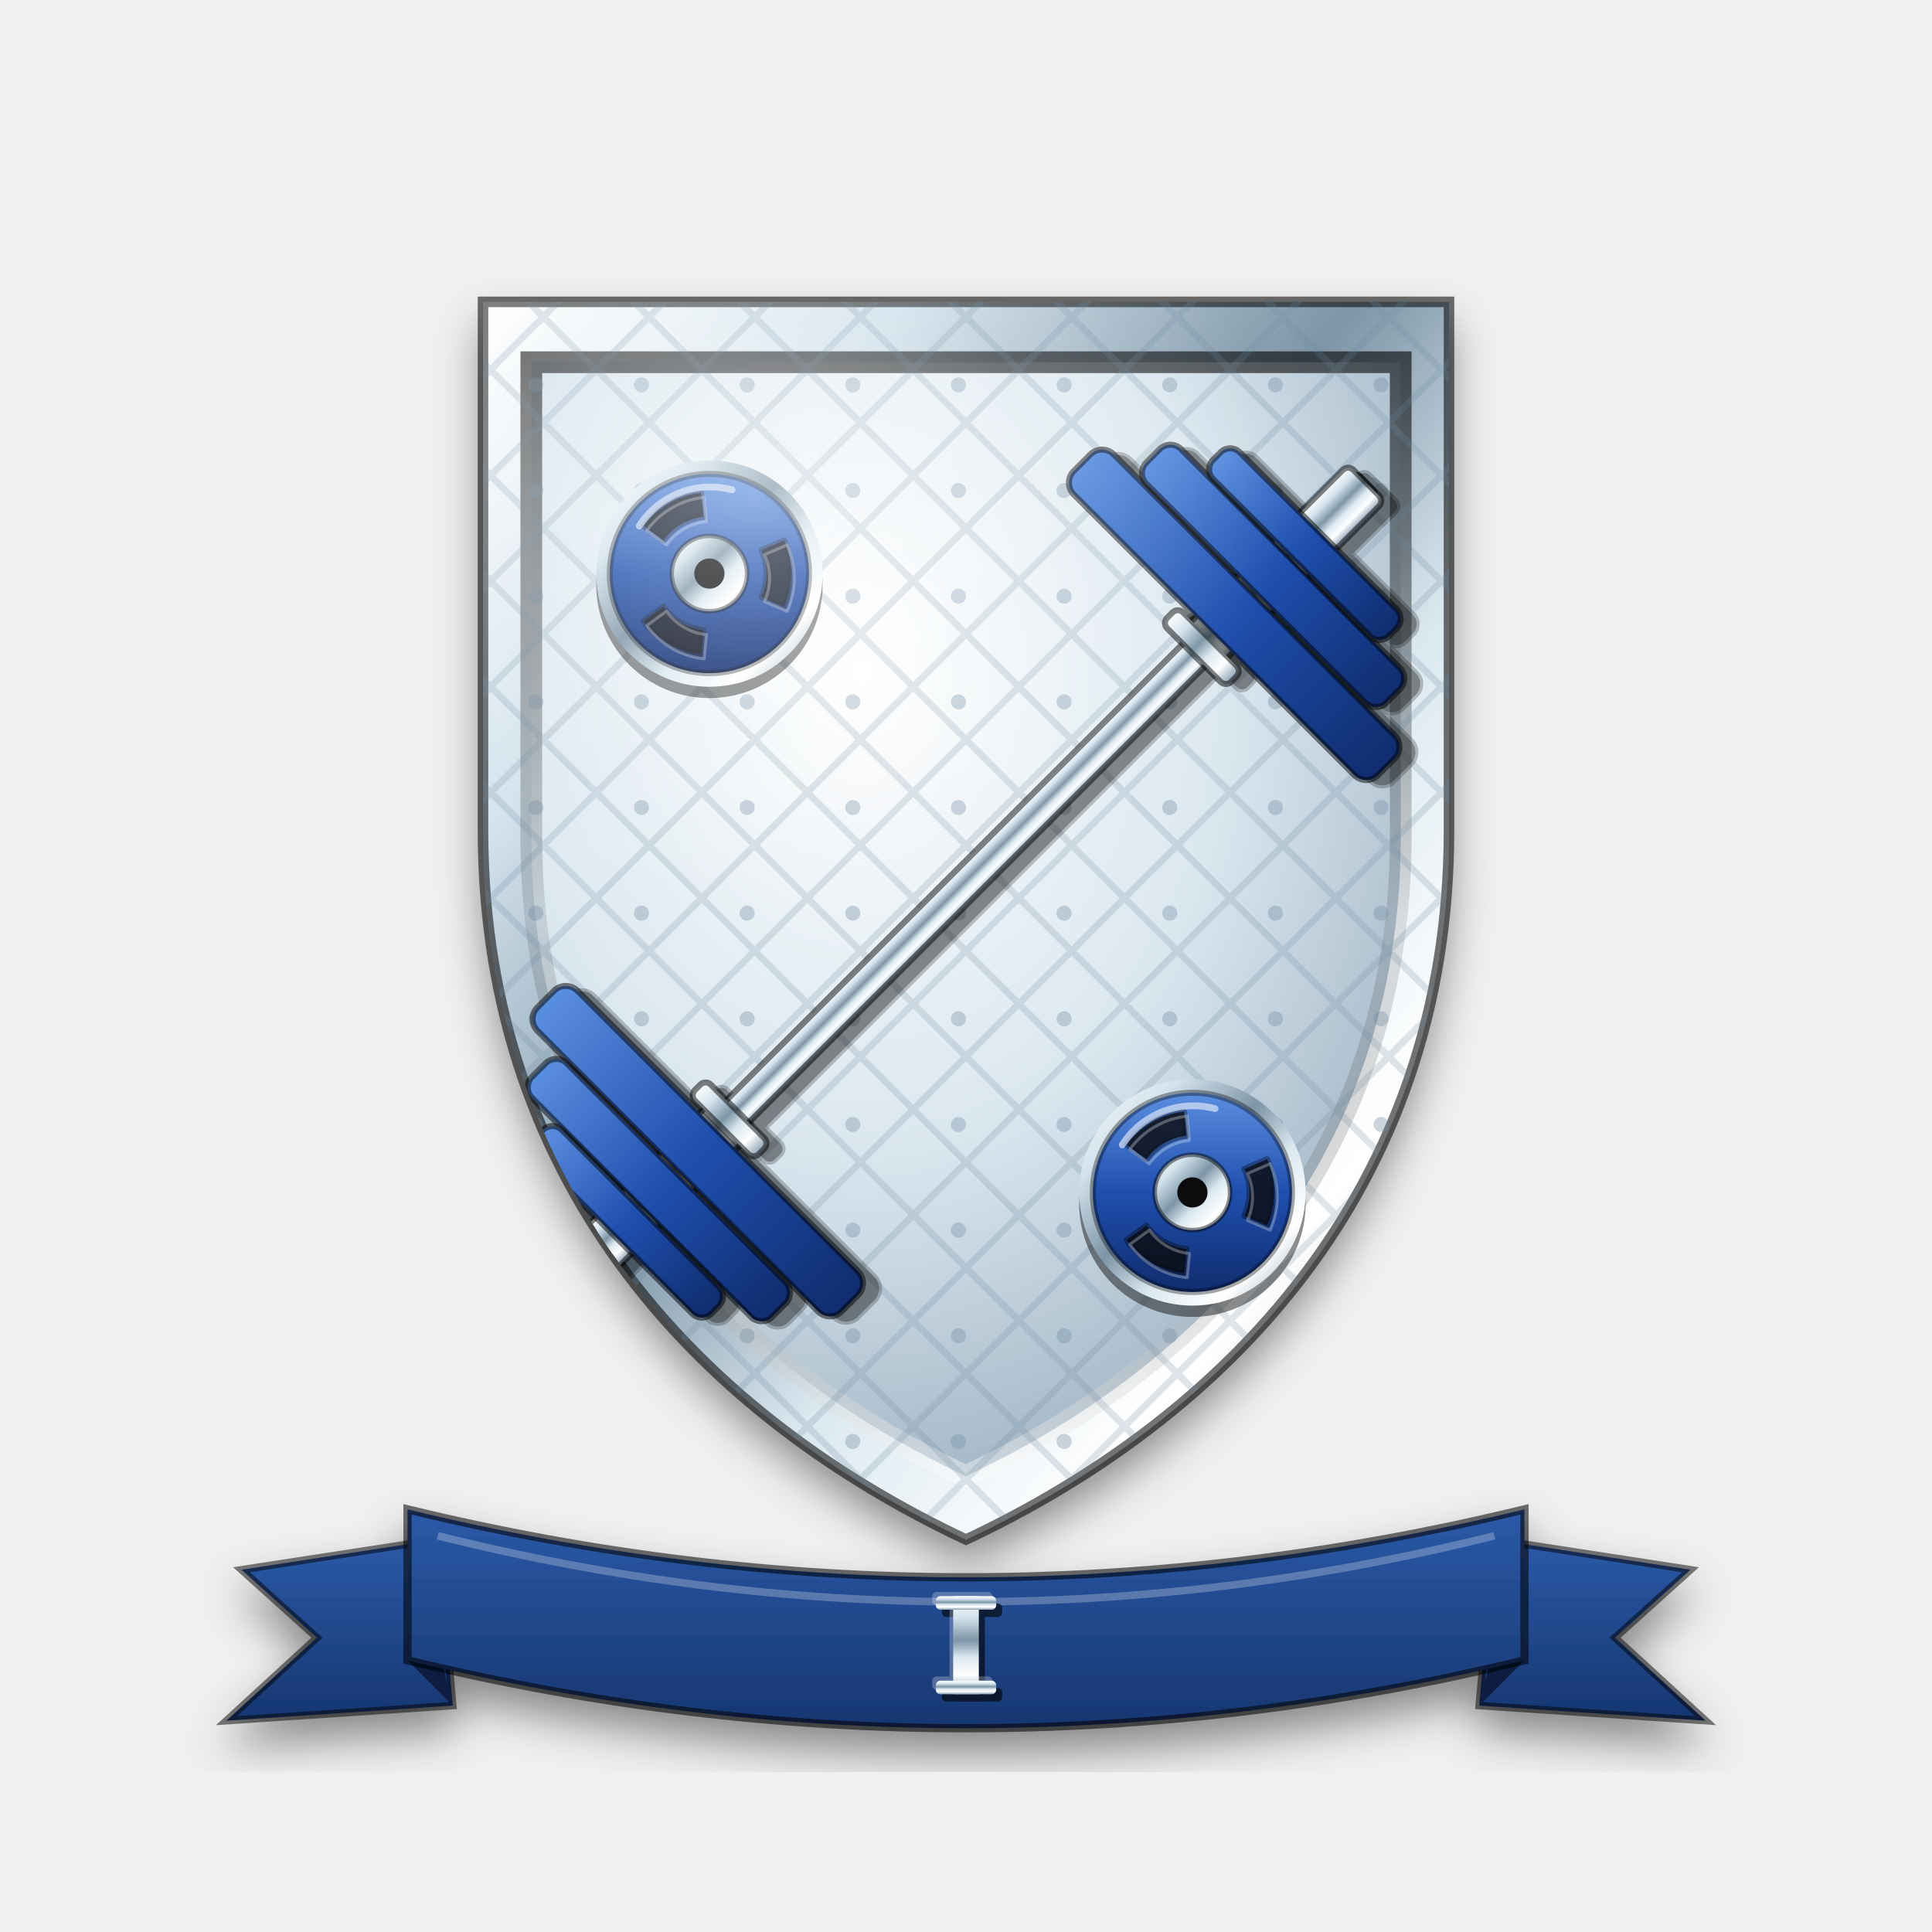
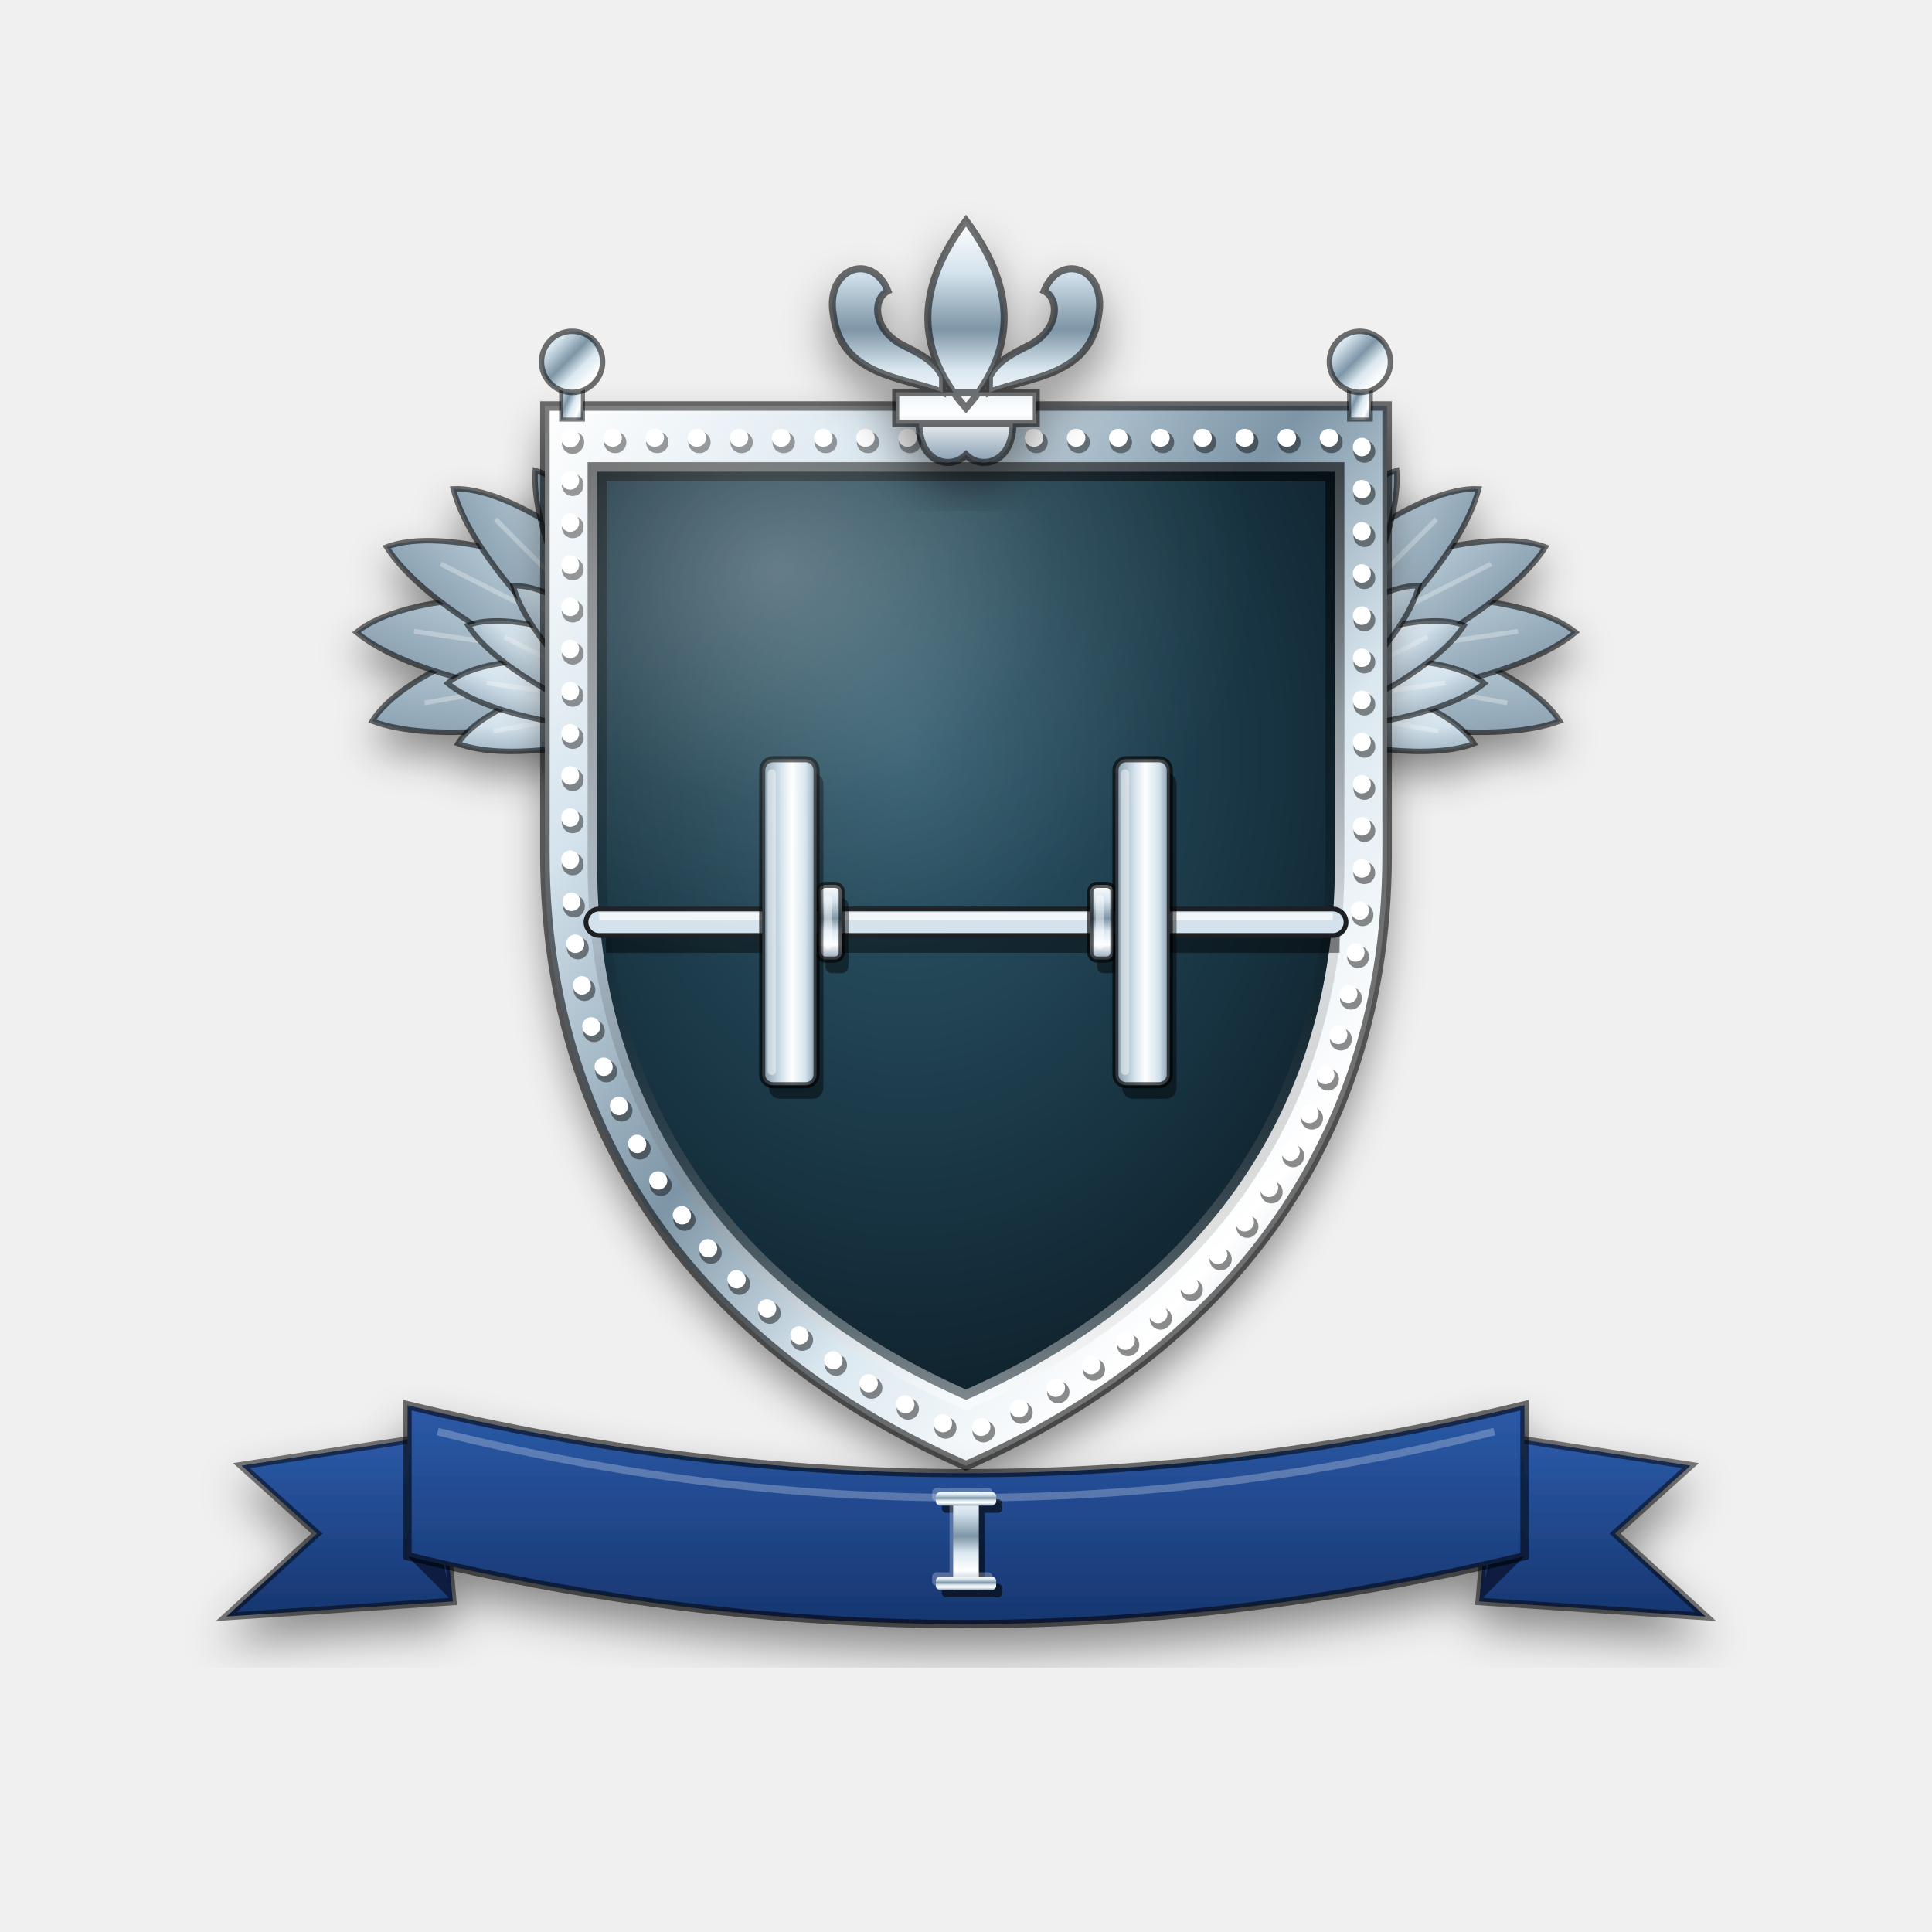
<svg xmlns="http://www.w3.org/2000/svg" viewBox="0 0 256 256">
  <defs>
    <filter id="ds" x="-20%" y="-20%" width="140%" height="140%">
      <feDropShadow dx="0" dy="3" stdDeviation="3" flood-color="#000" flood-opacity=".45" />
    </filter>
-     <radialGradient id="r1" cx="0.38" cy="0.28" r="0.85">
-       <stop offset="0" stop-color="#ffffff" />
-       <stop offset="0.5" stop-color="#dbe7ef" />
-       <stop offset="1" stop-color="#8fa6b8" />
+     <linearGradient id="l1" x1="0" y1="0" x2="1" y2="1">
+       <stop offset="0" stop-color="#d3e2ec" />
+       <stop offset="1" stop-color="#7d95a6" />
+     </linearGradient>
+     <linearGradient id="l2" x1="0" y1="0" x2="1" y2="1">
+       <stop offset="0" stop-color="#ffffff" />
+       <stop offset="0.6" stop-color="#d3e2ec" />
+       <stop offset="1" stop-color="#7d95a6" />
+     </linearGradient>
+     <radialGradient id="r3" cx="0.42" cy="0.3" r="0.85">
+       <stop offset="0" stop-color="#2f5a6c" />
+       <stop offset="0.6" stop-color="#173240" />
+       <stop offset="1" stop-color="#0a1820" />
    </radialGradient>
-     <linearGradient id="l2" x1="0" y1="0" x2="1" y2="1">
-       <stop offset="0" stop-color="#ffffff" />
-       <stop offset="0.22" stop-color="#d3e2ec" />
-       <stop offset="0.45" stop-color="#7d95a6" />
-       <stop offset="0.62" stop-color="#dbe8f0" />
-       <stop offset="0.8" stop-color="#ffffff" />
-       <stop offset="1" stop-color="#869db0" />
-     </linearGradient>
-     <linearGradient id="l3" x1="0" y1="0" x2="0" y2="1">
+     <linearGradient id="l4" x1="0" y1="0" x2="1" y2="1">
+       <stop offset="0" stop-color="#ffffff" />
+       <stop offset="0.22" stop-color="#d3e2ec" />
+       <stop offset="0.45" stop-color="#7d95a6" />
+       <stop offset="0.62" stop-color="#dbe8f0" />
+       <stop offset="0.8" stop-color="#ffffff" />
+       <stop offset="1" stop-color="#869db0" />
+     </linearGradient>
+     <linearGradient id="l5" x1="0" y1="0" x2="0" y2="1">
      <stop offset="0" stop-color="#000" stop-opacity="0.6" />
      <stop offset="0.5" stop-color="#000" stop-opacity="0.1" />
      <stop offset="1" stop-color="#fff" stop-opacity="0.45" />
    </linearGradient>
-     <clipPath id="c4">
-       <path d="M64 40H192V110C192 158 162 188 128 204C94 188 64 158 64 110Z" />
-     </clipPath>
-     <linearGradient id="l5" x1="0" y1="0" x2="0" y2="1">
-       <stop offset="0" stop-color="#5b8fe0" />
-       <stop offset="0.5" stop-color="#1f4fae" />
-       <stop offset="1" stop-color="#0f2c6e" />
-     </linearGradient>
-     <linearGradient id="l6" x1="0" y1="0" x2="1" y2="1">
-       <stop offset="0" stop-color="#ffffff" />
-       <stop offset="0.22" stop-color="#d3e2ec" />
-       <stop offset="0.45" stop-color="#7d95a6" />
-       <stop offset="0.62" stop-color="#dbe8f0" />
-       <stop offset="0.8" stop-color="#ffffff" />
-       <stop offset="1" stop-color="#869db0" />
-     </linearGradient>
-     <linearGradient id="l7" x1="0" y1="0" x2="1" y2="1">
-       <stop offset="0" stop-color="#ffffff" />
-       <stop offset="0.22" stop-color="#d3e2ec" />
-       <stop offset="0.45" stop-color="#7d95a6" />
-       <stop offset="0.62" stop-color="#dbe8f0" />
-       <stop offset="0.8" stop-color="#ffffff" />
-       <stop offset="1" stop-color="#869db0" />
-     </linearGradient>
-     <linearGradient id="l8" x1="0" y1="0" x2="0" y2="1">
-       <stop offset="0" stop-color="#ffffff" />
-       <stop offset="0.22" stop-color="#d3e2ec" />
-       <stop offset="0.45" stop-color="#7d95a6" />
-       <stop offset="0.62" stop-color="#dbe8f0" />
-       <stop offset="0.8" stop-color="#ffffff" />
-       <stop offset="1" stop-color="#869db0" />
-     </linearGradient>
-     <radialGradient id="r9" cx="0.5" cy="0.5" r="0.5">
-       <stop offset="0" stop-color="#fff" stop-opacity="0.4" />
-       <stop offset="0.6" stop-color="#fff" stop-opacity="0.1" />
+     <linearGradient id="l6" x1="0" y1="0" x2="1" y2="0">
+       <stop offset="0" stop-color="#7d95a6" />
+       <stop offset="0.35" stop-color="#d3e2ec" />
+       <stop offset="0.55" stop-color="#ffffff" />
+       <stop offset="0.8" stop-color="#d3e2ec" />
+       <stop offset="1" stop-color="#7d95a6" />
+     </linearGradient>
+     <linearGradient id="l7" x1="0" y1="0" x2="0" y2="1">
+       <stop offset="0" stop-color="#ffffff" />
+       <stop offset="0.22" stop-color="#d3e2ec" />
+       <stop offset="0.45" stop-color="#7d95a6" />
+       <stop offset="0.62" stop-color="#dbe8f0" />
+       <stop offset="0.8" stop-color="#ffffff" />
+       <stop offset="1" stop-color="#869db0" />
+     </linearGradient>
+     <radialGradient id="r8" cx="0.5" cy="0.5" r="0.5">
+       <stop offset="0" stop-color="#fff" stop-opacity="0.3" />
+       <stop offset="0.6" stop-color="#fff" stop-opacity="0.075" />
      <stop offset="1" stop-color="#fff" stop-opacity="0" />
    </radialGradient>
-     <clipPath id="c10">
-       <path d="M64 40H192V110C192 158 162 188 128 204C94 188 64 158 64 110Z" />
+     <clipPath id="c9">
+       <path d="M66 46H190V112C190 160 160 188 128 202C96 188 66 160 66 112Z" />
    </clipPath>
-     <linearGradient id="l11" x1="0" y1="0" x2="0" y2="1">
+     <linearGradient id="l10" x1="0" y1="0" x2="0" y2="1">
+       <stop offset="0" stop-color="#ffffff" />
+       <stop offset="0.22" stop-color="#d3e2ec" />
+       <stop offset="0.45" stop-color="#7d95a6" />
+       <stop offset="0.62" stop-color="#dbe8f0" />
+       <stop offset="0.8" stop-color="#ffffff" />
+       <stop offset="1" stop-color="#869db0" />
+     </linearGradient>
+     <linearGradient id="l11" x1="0" y1="0" x2="1" y2="1">
+       <stop offset="0" stop-color="#ffffff" />
+       <stop offset="0.22" stop-color="#d3e2ec" />
+       <stop offset="0.45" stop-color="#7d95a6" />
+       <stop offset="0.62" stop-color="#dbe8f0" />
+       <stop offset="0.8" stop-color="#ffffff" />
+       <stop offset="1" stop-color="#869db0" />
+     </linearGradient>
+     <linearGradient id="l12" x1="0" y1="0" x2="1" y2="1">
+       <stop offset="0" stop-color="#ffffff" />
+       <stop offset="0.22" stop-color="#d3e2ec" />
+       <stop offset="0.45" stop-color="#7d95a6" />
+       <stop offset="0.62" stop-color="#dbe8f0" />
+       <stop offset="0.8" stop-color="#ffffff" />
+       <stop offset="1" stop-color="#869db0" />
+     </linearGradient>
+     <linearGradient id="l13" x1="0" y1="0" x2="0" y2="1">
      <stop offset="0" stop-color="#2b5aa8" />
      <stop offset="1" stop-color="#173670" />
    </linearGradient>
-     <linearGradient id="l12" x1="0" y1="0" x2="0" y2="1">
+     <linearGradient id="l14" x1="0" y1="0" x2="0" y2="1">
      <stop offset="0" stop-color="#ffffff" />
      <stop offset="0.22" stop-color="#d3e2ec" />
      <stop offset="0.45" stop-color="#7d95a6" />
      <stop offset="0.62" stop-color="#dbe8f0" />
      <stop offset="0.8" stop-color="#ffffff" />
      <stop offset="1" stop-color="#869db0" />
    </linearGradient>
  </defs>
-   <path d="M64 40H192V110C192 158 162 188 128 204C94 188 64 158 64 110Z" fill="url(#l2)" filter="url(#ds)" />
-   <path d="M64 40H192V110C192 158 162 188 128 204C94 188 64 158 64 110Z" fill="none" stroke="#000" stroke-opacity=".55" stroke-width="1.4" />
-   <g transform="translate(128 120) scale(0.9) translate(-128 -120)">
-     <path d="M64 40H192V110C192 158 162 188 128 204C94 188 64 158 64 110Z" fill="url(#r1)" />
-     <path d="M64 40H192V110C192 158 162 188 128 204C94 188 64 158 64 110Z" fill="none" stroke="url(#l3)" stroke-width="3.2" />
-   </g>
-   <g clip-path="url(#c4)">
-     <path d="M-108 30L82 220M28 30L-162 220 M-94 30L96 220M42 30L-148 220 M-80 30L110 220M56 30L-134 220 M-66 30L124 220M70 30L-120 220 M-52 30L138 220M84 30L-106 220 M-38 30L152 220M98 30L-92 220 M-24 30L166 220M112 30L-78 220 M-10 30L180 220M126 30L-64 220 M4 30L194 220M140 30L-50 220 M18 30L208 220M154 30L-36 220 M32 30L222 220M168 30L-22 220 M46 30L236 220M182 30L-8 220 M60 30L250 220M196 30L6 220 M74 30L264 220M210 30L20 220 M88 30L278 220M224 30L34 220 M102 30L292 220M238 30L48 220 M116 30L306 220M252 30L62 220 M130 30L320 220M266 30L76 220 M144 30L334 220M280 30L90 220 M158 30L348 220M294 30L104 220 M172 30L362 220M308 30L118 220 M186 30L376 220M322 30L132 220 M200 30L390 220M336 30L146 220 M214 30L404 220M350 30L160 220 M228 30L418 220M364 30L174 220" stroke="#6f8aa0" stroke-opacity=".22" stroke-width=".9" fill="none" />
-     <g fill="#6f8aa0" opacity=".35">
-       <circle cx="57" cy="37" r="1" />
-       <circle cx="57" cy="51" r="1" />
-       <circle cx="57" cy="65" r="1" />
-       <circle cx="57" cy="79" r="1" />
-       <circle cx="57" cy="93" r="1" />
-       <circle cx="57" cy="107" r="1" />
-       <circle cx="57" cy="121" r="1" />
-       <circle cx="57" cy="135" r="1" />
-       <circle cx="57" cy="149" r="1" />
-       <circle cx="57" cy="163" r="1" />
-       <circle cx="57" cy="177" r="1" />
-       <circle cx="57" cy="191" r="1" />
-       <circle cx="57" cy="205" r="1" />
-       <circle cx="71" cy="37" r="1" />
-       <circle cx="71" cy="51" r="1" />
-       <circle cx="71" cy="65" r="1" />
-       <circle cx="71" cy="79" r="1" />
-       <circle cx="71" cy="93" r="1" />
-       <circle cx="71" cy="107" r="1" />
-       <circle cx="71" cy="121" r="1" />
-       <circle cx="71" cy="135" r="1" />
-       <circle cx="71" cy="149" r="1" />
-       <circle cx="71" cy="163" r="1" />
-       <circle cx="71" cy="177" r="1" />
-       <circle cx="71" cy="191" r="1" />
-       <circle cx="71" cy="205" r="1" />
-       <circle cx="85" cy="37" r="1" />
-       <circle cx="85" cy="51" r="1" />
-       <circle cx="85" cy="65" r="1" />
-       <circle cx="85" cy="79" r="1" />
-       <circle cx="85" cy="93" r="1" />
-       <circle cx="85" cy="107" r="1" />
-       <circle cx="85" cy="121" r="1" />
-       <circle cx="85" cy="135" r="1" />
-       <circle cx="85" cy="149" r="1" />
-       <circle cx="85" cy="163" r="1" />
-       <circle cx="85" cy="177" r="1" />
-       <circle cx="85" cy="191" r="1" />
-       <circle cx="85" cy="205" r="1" />
-       <circle cx="99" cy="37" r="1" />
-       <circle cx="99" cy="51" r="1" />
-       <circle cx="99" cy="65" r="1" />
-       <circle cx="99" cy="79" r="1" />
-       <circle cx="99" cy="93" r="1" />
-       <circle cx="99" cy="107" r="1" />
-       <circle cx="99" cy="121" r="1" />
-       <circle cx="99" cy="135" r="1" />
-       <circle cx="99" cy="149" r="1" />
-       <circle cx="99" cy="163" r="1" />
-       <circle cx="99" cy="177" r="1" />
-       <circle cx="99" cy="191" r="1" />
-       <circle cx="99" cy="205" r="1" />
-       <circle cx="113" cy="37" r="1" />
-       <circle cx="113" cy="51" r="1" />
-       <circle cx="113" cy="65" r="1" />
-       <circle cx="113" cy="79" r="1" />
-       <circle cx="113" cy="93" r="1" />
-       <circle cx="113" cy="107" r="1" />
-       <circle cx="113" cy="121" r="1" />
-       <circle cx="113" cy="135" r="1" />
-       <circle cx="113" cy="149" r="1" />
-       <circle cx="113" cy="163" r="1" />
-       <circle cx="113" cy="177" r="1" />
-       <circle cx="113" cy="191" r="1" />
-       <circle cx="113" cy="205" r="1" />
-       <circle cx="127" cy="37" r="1" />
-       <circle cx="127" cy="51" r="1" />
-       <circle cx="127" cy="65" r="1" />
-       <circle cx="127" cy="79" r="1" />
-       <circle cx="127" cy="93" r="1" />
-       <circle cx="127" cy="107" r="1" />
-       <circle cx="127" cy="121" r="1" />
-       <circle cx="127" cy="135" r="1" />
-       <circle cx="127" cy="149" r="1" />
-       <circle cx="127" cy="163" r="1" />
-       <circle cx="127" cy="177" r="1" />
-       <circle cx="127" cy="191" r="1" />
-       <circle cx="127" cy="205" r="1" />
-       <circle cx="141" cy="37" r="1" />
-       <circle cx="141" cy="51" r="1" />
-       <circle cx="141" cy="65" r="1" />
-       <circle cx="141" cy="79" r="1" />
-       <circle cx="141" cy="93" r="1" />
-       <circle cx="141" cy="107" r="1" />
-       <circle cx="141" cy="121" r="1" />
-       <circle cx="141" cy="135" r="1" />
-       <circle cx="141" cy="149" r="1" />
-       <circle cx="141" cy="163" r="1" />
-       <circle cx="141" cy="177" r="1" />
-       <circle cx="141" cy="191" r="1" />
-       <circle cx="141" cy="205" r="1" />
-       <circle cx="155" cy="37" r="1" />
-       <circle cx="155" cy="51" r="1" />
-       <circle cx="155" cy="65" r="1" />
-       <circle cx="155" cy="79" r="1" />
-       <circle cx="155" cy="93" r="1" />
-       <circle cx="155" cy="107" r="1" />
-       <circle cx="155" cy="121" r="1" />
-       <circle cx="155" cy="135" r="1" />
-       <circle cx="155" cy="149" r="1" />
-       <circle cx="155" cy="163" r="1" />
-       <circle cx="155" cy="177" r="1" />
-       <circle cx="155" cy="191" r="1" />
-       <circle cx="155" cy="205" r="1" />
-       <circle cx="169" cy="37" r="1" />
-       <circle cx="169" cy="51" r="1" />
-       <circle cx="169" cy="65" r="1" />
-       <circle cx="169" cy="79" r="1" />
-       <circle cx="169" cy="93" r="1" />
-       <circle cx="169" cy="107" r="1" />
-       <circle cx="169" cy="121" r="1" />
-       <circle cx="169" cy="135" r="1" />
-       <circle cx="169" cy="149" r="1" />
-       <circle cx="169" cy="163" r="1" />
-       <circle cx="169" cy="177" r="1" />
-       <circle cx="169" cy="191" r="1" />
-       <circle cx="169" cy="205" r="1" />
-       <circle cx="183" cy="37" r="1" />
-       <circle cx="183" cy="51" r="1" />
-       <circle cx="183" cy="65" r="1" />
-       <circle cx="183" cy="79" r="1" />
-       <circle cx="183" cy="93" r="1" />
-       <circle cx="183" cy="107" r="1" />
-       <circle cx="183" cy="121" r="1" />
-       <circle cx="183" cy="135" r="1" />
-       <circle cx="183" cy="149" r="1" />
-       <circle cx="183" cy="163" r="1" />
-       <circle cx="183" cy="177" r="1" />
-       <circle cx="183" cy="191" r="1" />
-       <circle cx="183" cy="205" r="1" />
-       <circle cx="197" cy="37" r="1" />
-       <circle cx="197" cy="51" r="1" />
-       <circle cx="197" cy="65" r="1" />
-       <circle cx="197" cy="79" r="1" />
-       <circle cx="197" cy="93" r="1" />
-       <circle cx="197" cy="107" r="1" />
-       <circle cx="197" cy="121" r="1" />
-       <circle cx="197" cy="135" r="1" />
-       <circle cx="197" cy="149" r="1" />
-       <circle cx="197" cy="163" r="1" />
-       <circle cx="197" cy="177" r="1" />
-       <circle cx="197" cy="191" r="1" />
-       <circle cx="197" cy="205" r="1" />
-     </g>
-   </g>
-   <circle cx="94" cy="77.5" r="15" fill="#000" opacity=".45" />
-   <circle cx="94" cy="76" r="15" fill="url(#l6)" />
-   <circle cx="94" cy="76" r="13.2" fill="url(#l5)" />
-   <circle cx="94" cy="76" r="13.2" fill="none" stroke="#000" stroke-opacity=".35" stroke-width="0.8" />
-   <path d="M103.9 71.6A10.8 10.8 0 0 1 103.9 80.4L100.9 79.1A7.5 7.5 0 0 0 100.9 72.9Z" fill="#0b0b0e" opacity=".82" stroke="#000" stroke-opacity=".4" stroke-width="0.8" stroke-linejoin="round" />
-   <path d="M103.9 71.6A10.8 10.8 0 0 1 103.9 80.4L100.9 79.1A7.5 7.5 0 0 0 100.9 72.9Z" fill="none" stroke="#fff" stroke-opacity=".28" stroke-width="0.4" transform="translate(.4 .6)" stroke-linejoin="round" />
-   <path d="M92.9 86.7A10.8 10.8 0 0 1 85.3 82.3L87.9 80.4A7.5 7.5 0 0 0 93.2 83.5Z" fill="#0b0b0e" opacity=".82" stroke="#000" stroke-opacity=".4" stroke-width="0.8" stroke-linejoin="round" />
-   <path d="M92.9 86.7A10.8 10.8 0 0 1 85.3 82.3L87.9 80.4A7.5 7.5 0 0 0 93.2 83.5Z" fill="none" stroke="#fff" stroke-opacity=".28" stroke-width="0.4" transform="translate(.4 .6)" stroke-linejoin="round" />
-   <path d="M85.3 69.7A10.8 10.8 0 0 1 92.9 65.3L93.2 68.5A7.5 7.5 0 0 0 87.9 71.6Z" fill="#0b0b0e" opacity=".82" stroke="#000" stroke-opacity=".4" stroke-width="0.8" stroke-linejoin="round" />
-   <path d="M85.3 69.7A10.8 10.8 0 0 1 92.9 65.3L93.2 68.5A7.5 7.5 0 0 0 87.9 71.6Z" fill="none" stroke="#fff" stroke-opacity=".28" stroke-width="0.4" transform="translate(.4 .6)" stroke-linejoin="round" />
-   <circle cx="94" cy="76" r="5" fill="url(#l6)" stroke="#000" stroke-opacity=".45" stroke-width="0.6" />
-   <circle cx="94" cy="76" r="2" fill="#0c0c0f" />
-   <path d="M84.7 69.7A11.2 11.2 0 0 1 97 64.9" fill="none" stroke="#fff" stroke-opacity=".55" stroke-width="0.9" stroke-linecap="round" />
-   <circle cx="158" cy="159.5" r="15" fill="#000" opacity=".45" />
-   <circle cx="158" cy="158" r="15" fill="url(#l7)" />
-   <circle cx="158" cy="158" r="13.2" fill="url(#l5)" />
-   <circle cx="158" cy="158" r="13.2" fill="none" stroke="#000" stroke-opacity=".35" stroke-width="0.8" />
-   <path d="M167.9 153.6A10.8 10.8 0 0 1 167.9 162.4L164.9 161.1A7.5 7.5 0 0 0 164.9 154.9Z" fill="#0b0b0e" opacity=".82" stroke="#000" stroke-opacity=".4" stroke-width="0.8" stroke-linejoin="round" />
-   <path d="M167.9 153.6A10.8 10.8 0 0 1 167.9 162.4L164.9 161.1A7.5 7.5 0 0 0 164.9 154.9Z" fill="none" stroke="#fff" stroke-opacity=".28" stroke-width="0.4" transform="translate(.4 .6)" stroke-linejoin="round" />
-   <path d="M156.9 168.7A10.8 10.8 0 0 1 149.3 164.3L151.9 162.4A7.5 7.5 0 0 0 157.2 165.5Z" fill="#0b0b0e" opacity=".82" stroke="#000" stroke-opacity=".4" stroke-width="0.8" stroke-linejoin="round" />
-   <path d="M156.9 168.7A10.8 10.8 0 0 1 149.3 164.3L151.9 162.4A7.5 7.5 0 0 0 157.2 165.5Z" fill="none" stroke="#fff" stroke-opacity=".28" stroke-width="0.4" transform="translate(.4 .6)" stroke-linejoin="round" />
-   <path d="M149.3 151.7A10.8 10.8 0 0 1 156.9 147.3L157.2 150.5A7.5 7.5 0 0 0 151.9 153.6Z" fill="#0b0b0e" opacity=".82" stroke="#000" stroke-opacity=".4" stroke-width="0.8" stroke-linejoin="round" />
-   <path d="M149.3 151.7A10.8 10.8 0 0 1 156.9 147.3L157.2 150.5A7.5 7.5 0 0 0 151.9 153.6Z" fill="none" stroke="#fff" stroke-opacity=".28" stroke-width="0.4" transform="translate(.4 .6)" stroke-linejoin="round" />
-   <circle cx="158" cy="158" r="5" fill="url(#l7)" stroke="#000" stroke-opacity=".45" stroke-width="0.6" />
-   <circle cx="158" cy="158" r="2" fill="#0c0c0f" />
-   <path d="M148.7 151.7A11.2 11.2 0 0 1 161 146.9" fill="none" stroke="#fff" stroke-opacity=".55" stroke-width="0.9" stroke-linecap="round" />
-   <g clip-path="url(#c4)">
-     <g transform="translate(128 117) rotate(-45)">
-       <g transform="translate(1 2)" opacity="0.45">
-         <rect fill="#000" x="-75" y="-2.1" width="150" height="4.2" rx="1" data-f="url(#l8)" stroke="#000" stroke-opacity=".5" stroke-width=".8" />
-         <rect fill="#000" x="-75" y="-3.4" width="31.5" height="6.8" rx="1" data-f="url(#l8)" stroke="#000" stroke-opacity=".5" stroke-width=".8" />
-         <rect fill="#000" x="-45.8" y="-6" width="3" height="12" rx="1" data-f="url(#l8)" stroke="#000" stroke-opacity=".5" stroke-width=".8" />
-         <rect fill="#000" x="-54" y="-28.5" width="7.5" height="57" rx="2.2" data-f="url(#l5)" stroke="#000" stroke-opacity=".5" stroke-width=".8" />
-         <rect fill="#000" x="-60.8" y="-22.5" width="6.5" height="45" rx="2" data-f="url(#l5)" stroke="#000" stroke-opacity=".5" stroke-width=".8" />
-         <rect fill="#000" x="-66" y="-16.5" width="5" height="33" rx="1.8" data-f="url(#l5)" stroke="#000" stroke-opacity=".5" stroke-width=".8" />
-         <rect fill="#000" x="43.5" y="-3.4" width="31.5" height="6.8" rx="1" data-f="url(#l8)" stroke="#000" stroke-opacity=".5" stroke-width=".8" />
-         <rect fill="#000" x="42.7" y="-6" width="3" height="12" rx="1" data-f="url(#l8)" stroke="#000" stroke-opacity=".5" stroke-width=".8" />
-         <rect fill="#000" x="46.5" y="-28.5" width="7.5" height="57" rx="2.2" data-f="url(#l5)" stroke="#000" stroke-opacity=".5" stroke-width=".8" />
-         <rect fill="#000" x="54.3" y="-22.5" width="6.5" height="45" rx="2" data-f="url(#l5)" stroke="#000" stroke-opacity=".5" stroke-width=".8" />
-         <rect fill="#000" x="61" y="-16.5" width="5" height="33" rx="1.8" data-f="url(#l5)" stroke="#000" stroke-opacity=".5" stroke-width=".8" />
-       </g>
-       <rect x="-75" y="-2.1" width="150" height="4.2" rx="1" fill="url(#l8)" stroke="#000" stroke-opacity=".5" stroke-width=".8" />
-       <rect x="-75" y="-3.4" width="31.5" height="6.8" rx="1" fill="url(#l8)" stroke="#000" stroke-opacity=".5" stroke-width=".8" />
-       <rect x="-45.8" y="-6" width="3" height="12" rx="1" fill="url(#l8)" stroke="#000" stroke-opacity=".5" stroke-width=".8" />
-       <rect x="-54" y="-28.5" width="7.5" height="57" rx="2.2" fill="url(#l5)" stroke="#000" stroke-opacity=".5" stroke-width=".8" />
-       <rect x="-60.8" y="-22.5" width="6.5" height="45" rx="2" fill="url(#l5)" stroke="#000" stroke-opacity=".5" stroke-width=".8" />
-       <rect x="-66" y="-16.5" width="5" height="33" rx="1.8" fill="url(#l5)" stroke="#000" stroke-opacity=".5" stroke-width=".8" />
-       <rect x="43.5" y="-3.4" width="31.5" height="6.8" rx="1" fill="url(#l8)" stroke="#000" stroke-opacity=".5" stroke-width=".8" />
-       <rect x="42.7" y="-6" width="3" height="12" rx="1" fill="url(#l8)" stroke="#000" stroke-opacity=".5" stroke-width=".8" />
-       <rect x="46.5" y="-28.5" width="7.5" height="57" rx="2.2" fill="url(#l5)" stroke="#000" stroke-opacity=".5" stroke-width=".8" />
-       <rect x="54.3" y="-22.5" width="6.5" height="45" rx="2" fill="url(#l5)" stroke="#000" stroke-opacity=".5" stroke-width=".8" />
-       <rect x="61" y="-16.5" width="5" height="33" rx="1.8" fill="url(#l5)" stroke="#000" stroke-opacity=".5" stroke-width=".8" />
-     </g>
-   </g>
-   <g clip-path="url(#c10)">
-     <ellipse cx="100" cy="66" rx="70" ry="56" fill="url(#r9)" />
+   <g transform="translate(128 124) scale(0.9) translate(-128 -124)">
+     <g filter="url(#ds)">
+       <g transform="translate(176 84) rotate(12)">
+         <path d="M0 -5.2C14.1 -9.9 34.2 -6.3 40.3 0C32.2 5.2 14.1 6.8 0 5.2Z" fill="url(#l1)" stroke="#000" stroke-opacity=".55" stroke-width=".8" />
+         <path d="M2 0L32.2 -1" stroke="#fff" stroke-opacity=".3" stroke-width=".7" />
+       </g>
+       <g transform="translate(176 84) rotate(-6.4)">
+         <path d="M0 -5.5C14.7 -10.4 35.7 -6.5 42 0C33.6 5.5 14.7 7.1 0 5.5Z" fill="url(#l1)" stroke="#000" stroke-opacity=".55" stroke-width=".8" />
+         <path d="M2 0L33.6 -1.1" stroke="#fff" stroke-opacity=".3" stroke-width=".7" />
+       </g>
+       <g transform="translate(176 84) rotate(-24.8)">
+         <path d="M0 -5.3C14.4 -10.1 34.9 -6.4 41.1 0C32.8 5.3 14.4 6.9 0 5.3Z" fill="url(#l1)" stroke="#000" stroke-opacity=".55" stroke-width=".8" />
+         <path d="M2 0L32.8 -1.1" stroke="#fff" stroke-opacity=".3" stroke-width=".7" />
+       </g>
+       <g transform="translate(176 84) rotate(-43.2)">
+         <path d="M0 -4.9C13.2 -9.3 32 -5.9 37.7 0C30.1 4.9 13.2 6.4 0 4.9Z" fill="url(#l1)" stroke="#000" stroke-opacity=".55" stroke-width=".8" />
+         <path d="M2 0L30.1 -1" stroke="#fff" stroke-opacity=".3" stroke-width=".7" />
+       </g>
+       <g transform="translate(176 84) rotate(-61.6)">
+         <path d="M0 -4.2C11.3 -8 27.5 -5.1 32.4 0C25.9 4.2 11.3 5.5 0 4.2Z" fill="url(#l1)" stroke="#000" stroke-opacity=".55" stroke-width=".8" />
+         <path d="M2 0L25.9 -0.8" stroke="#fff" stroke-opacity=".3" stroke-width=".7" />
+       </g>
+       <g transform="translate(176 84) rotate(-80)">
+         <path d="M0 -3.4C9.1 -6.4 22.1 -4.1 26 0C20.8 3.4 9.1 4.4 0 3.4Z" fill="url(#l1)" stroke="#000" stroke-opacity=".55" stroke-width=".8" />
+         <path d="M2 0L20.8 -0.7" stroke="#fff" stroke-opacity=".3" stroke-width=".7" />
+       </g>
+       <g transform="translate(176 90) rotate(12)">
+         <path d="M0 -3.6C9.6 -6.8 23.3 -4.3 27.4 0C21.9 3.6 9.6 4.6 0 3.6Z" fill="url(#l2)" stroke="#000" stroke-opacity=".55" stroke-width=".8" />
+         <path d="M2 0L21.9 -0.7" stroke="#fff" stroke-opacity=".3" stroke-width=".7" />
+       </g>
+       <g transform="translate(176 90) rotate(-6.4)">
+         <path d="M0 -3.7C10 -7 24.3 -4.5 28.5 0C22.8 3.7 10 4.8 0 3.7Z" fill="url(#l2)" stroke="#000" stroke-opacity=".55" stroke-width=".8" />
+         <path d="M2 0L22.8 -0.7" stroke="#fff" stroke-opacity=".3" stroke-width=".7" />
+       </g>
+       <g transform="translate(176 90) rotate(-24.8)">
+         <path d="M0 -3.6C9.8 -6.9 23.7 -4.4 27.9 0C22.3 3.6 9.8 4.7 0 3.6Z" fill="url(#l2)" stroke="#000" stroke-opacity=".55" stroke-width=".8" />
+         <path d="M2 0L22.3 -0.7" stroke="#fff" stroke-opacity=".3" stroke-width=".7" />
+       </g>
+       <g transform="translate(176 90) rotate(-43.2)">
+         <path d="M0 -3.3C9 -6.3 21.8 -4 25.6 0C20.5 3.3 9 4.3 0 3.3Z" fill="url(#l2)" stroke="#000" stroke-opacity=".55" stroke-width=".8" />
+         <path d="M2 0L20.5 -0.7" stroke="#fff" stroke-opacity=".3" stroke-width=".7" />
+       </g>
+       <g transform="translate(176 90) rotate(-61.6)">
+         <path d="M0 -2.9C7.7 -5.4 18.7 -3.4 22 0C17.6 2.9 7.7 3.7 0 2.9Z" fill="url(#l2)" stroke="#000" stroke-opacity=".55" stroke-width=".8" />
+         <path d="M2 0L17.6 -0.6" stroke="#fff" stroke-opacity=".3" stroke-width=".7" />
+       </g>
+       <g transform="translate(176 90) rotate(-80)">
+         <path d="M0 -2.3C6.2 -4.4 15.1 -2.8 17.7 0C14.2 2.3 6.2 3 0 2.3Z" fill="url(#l2)" stroke="#000" stroke-opacity=".55" stroke-width=".8" />
+         <path d="M2 0L14.2 -0.5" stroke="#fff" stroke-opacity=".3" stroke-width=".7" />
+       </g>
+       <g transform="translate(256 0) scale(-1 1)">
+         <g transform="translate(176 84) rotate(12)">
+           <path d="M0 -5.2C14.1 -9.9 34.2 -6.3 40.3 0C32.2 5.2 14.1 6.8 0 5.2Z" fill="url(#l1)" stroke="#000" stroke-opacity=".55" stroke-width=".8" />
+           <path d="M2 0L32.2 -1" stroke="#fff" stroke-opacity=".3" stroke-width=".7" />
+         </g>
+         <g transform="translate(176 84) rotate(-6.4)">
+           <path d="M0 -5.5C14.7 -10.4 35.7 -6.5 42 0C33.6 5.5 14.7 7.1 0 5.5Z" fill="url(#l1)" stroke="#000" stroke-opacity=".55" stroke-width=".8" />
+           <path d="M2 0L33.6 -1.1" stroke="#fff" stroke-opacity=".3" stroke-width=".7" />
+         </g>
+         <g transform="translate(176 84) rotate(-24.8)">
+           <path d="M0 -5.3C14.4 -10.1 34.9 -6.4 41.1 0C32.8 5.3 14.4 6.9 0 5.3Z" fill="url(#l1)" stroke="#000" stroke-opacity=".55" stroke-width=".8" />
+           <path d="M2 0L32.8 -1.1" stroke="#fff" stroke-opacity=".3" stroke-width=".7" />
+         </g>
+         <g transform="translate(176 84) rotate(-43.2)">
+           <path d="M0 -4.9C13.2 -9.3 32 -5.9 37.7 0C30.1 4.9 13.2 6.4 0 4.9Z" fill="url(#l1)" stroke="#000" stroke-opacity=".55" stroke-width=".8" />
+           <path d="M2 0L30.1 -1" stroke="#fff" stroke-opacity=".3" stroke-width=".7" />
+         </g>
+         <g transform="translate(176 84) rotate(-61.6)">
+           <path d="M0 -4.2C11.3 -8 27.5 -5.1 32.4 0C25.9 4.2 11.3 5.5 0 4.2Z" fill="url(#l1)" stroke="#000" stroke-opacity=".55" stroke-width=".8" />
+           <path d="M2 0L25.9 -0.8" stroke="#fff" stroke-opacity=".3" stroke-width=".7" />
+         </g>
+         <g transform="translate(176 84) rotate(-80)">
+           <path d="M0 -3.4C9.1 -6.4 22.1 -4.1 26 0C20.8 3.4 9.1 4.4 0 3.4Z" fill="url(#l1)" stroke="#000" stroke-opacity=".55" stroke-width=".8" />
+           <path d="M2 0L20.8 -0.7" stroke="#fff" stroke-opacity=".3" stroke-width=".7" />
+         </g>
+         <g transform="translate(176 90) rotate(12)">
+           <path d="M0 -3.6C9.6 -6.8 23.3 -4.3 27.4 0C21.9 3.6 9.6 4.6 0 3.6Z" fill="url(#l2)" stroke="#000" stroke-opacity=".55" stroke-width=".8" />
+           <path d="M2 0L21.9 -0.7" stroke="#fff" stroke-opacity=".3" stroke-width=".7" />
+         </g>
+         <g transform="translate(176 90) rotate(-6.4)">
+           <path d="M0 -3.7C10 -7 24.3 -4.5 28.5 0C22.8 3.7 10 4.8 0 3.7Z" fill="url(#l2)" stroke="#000" stroke-opacity=".55" stroke-width=".8" />
+           <path d="M2 0L22.8 -0.7" stroke="#fff" stroke-opacity=".3" stroke-width=".7" />
+         </g>
+         <g transform="translate(176 90) rotate(-24.8)">
+           <path d="M0 -3.6C9.8 -6.9 23.7 -4.4 27.9 0C22.3 3.6 9.8 4.7 0 3.6Z" fill="url(#l2)" stroke="#000" stroke-opacity=".55" stroke-width=".8" />
+           <path d="M2 0L22.3 -0.7" stroke="#fff" stroke-opacity=".3" stroke-width=".7" />
+         </g>
+         <g transform="translate(176 90) rotate(-43.2)">
+           <path d="M0 -3.3C9 -6.3 21.8 -4 25.6 0C20.5 3.3 9 4.3 0 3.3Z" fill="url(#l2)" stroke="#000" stroke-opacity=".55" stroke-width=".8" />
+           <path d="M2 0L20.5 -0.7" stroke="#fff" stroke-opacity=".3" stroke-width=".7" />
+         </g>
+         <g transform="translate(176 90) rotate(-61.6)">
+           <path d="M0 -2.9C7.7 -5.4 18.7 -3.4 22 0C17.6 2.9 7.7 3.7 0 2.9Z" fill="url(#l2)" stroke="#000" stroke-opacity=".55" stroke-width=".8" />
+           <path d="M2 0L17.6 -0.6" stroke="#fff" stroke-opacity=".3" stroke-width=".7" />
+         </g>
+         <g transform="translate(176 90) rotate(-80)">
+           <path d="M0 -2.3C6.2 -4.4 15.1 -2.8 17.7 0C14.2 2.3 6.2 3 0 2.3Z" fill="url(#l2)" stroke="#000" stroke-opacity=".55" stroke-width=".8" />
+           <path d="M2 0L14.2 -0.5" stroke="#fff" stroke-opacity=".3" stroke-width=".7" />
+         </g>
+       </g>
+     </g>
+     <path d="M66 46H190V112C190 160 160 188 128 202C96 188 66 160 66 112Z" fill="url(#l4)" filter="url(#ds)" />
+     <path d="M66 46H190V112C190 160 160 188 128 202C96 188 66 160 66 112Z" fill="none" stroke="#000" stroke-opacity=".55" stroke-width="1.4" />
+     <g transform="translate(128 124) scale(0.876) translate(-128 -124)">
+       <path d="M66 46H190V112C190 160 160 188 128 202C96 188 66 160 66 112Z" fill="url(#r3)" />
+       <path d="M66 46H190V112C190 160 160 188 128 202C96 188 66 160 66 112Z" fill="none" stroke="url(#l5)" stroke-width="3.2" />
+     </g>
+     <g transform="translate(128 124) scale(0.94) translate(-128 -124)">
+       <path d="M66 46H190V112C190 160 160 188 128 202C96 188 66 160 66 112Z" fill="none" stroke="#000" stroke-opacity=".45" stroke-width="3.4" stroke-linecap="round" stroke-dasharray="0.1 6.5" transform="translate(.4 .7)" />
+       <path d="M66 46H190V112C190 160 160 188 128 202C96 188 66 160 66 112Z" fill="none" stroke="#ffffff" stroke-width="2.8" stroke-linecap="round" stroke-dasharray="0.1 6.5" />
+     </g>
+     <path d="M74 122 L79.4 122 L84.8 122 L90.2 122 L95.6 122 L101 122 L106.4 122 L111.8 122 L117.2 122 L122.6 122 L128 122 L133.4 122 L138.8 122 L144.2 122 L149.6 122 L155 122 L160.4 122 L165.8 122 L171.2 122 L176.6 122 L182 122" fill="none" stroke="#000" stroke-opacity=".45" stroke-width="5" transform="translate(1 2)" />
+     <path d="M74 122 L79.4 122 L84.8 122 L90.2 122 L95.6 122 L101 122 L106.4 122 L111.8 122 L117.2 122 L122.6 122 L128 122 L133.4 122 L138.8 122 L144.2 122 L149.6 122 L155 122 L160.4 122 L165.8 122 L171.2 122 L176.6 122 L182 122" fill="none" stroke="#1d1f23" stroke-width="4.6" stroke-linecap="round" />
+     <path d="M74 122 L79.4 122 L84.8 122 L90.2 122 L95.6 122 L101 122 L106.4 122 L111.8 122 L117.2 122 L122.6 122 L128 122 L133.4 122 L138.8 122 L144.2 122 L149.6 122 L155 122 L160.4 122 L165.8 122 L171.2 122 L176.6 122 L182 122" fill="none" stroke="#d3e2ec" stroke-width="3.2" stroke-linecap="round" />
+     <path d="M74 122 L79.4 122 L84.8 122 L90.2 122 L95.6 122 L101 122 L106.4 122 L111.8 122 L117.2 122 L122.6 122 L128 122 L133.4 122 L138.8 122 L144.2 122 L149.6 122 L155 122 L160.4 122 L165.8 122 L171.2 122 L176.6 122 L182 122" fill="none" stroke="#ffffff" stroke-opacity=".7" stroke-width="1" transform="translate(0 -.8)" />
+     <g transform="translate(108 122) rotate(0)">
+       <rect x="-0.7" y="-3.5" width="3.4" height="11" rx="1" fill="#000" opacity=".45" />
+       <rect x="-1.7" y="-5.5" width="3.4" height="11" rx="1" fill="url(#l7)" stroke="#000" stroke-opacity=".65" stroke-width=".9" />
+       <rect x="-0.9" y="-4" width="1.2" height="8" rx=".6" fill="#fff" opacity=".45" />
+     </g>
+     <g transform="translate(102 122) rotate(-0)">
+       <rect x="-3" y="-22" width="8" height="48" rx="1.6" fill="#000" opacity=".45" />
+       <rect x="-4" y="-24" width="8" height="48" rx="1.6" fill="url(#l6)" stroke="#000" stroke-opacity=".65" stroke-width=".9" />
+       <rect x="-3.2" y="-22.5" width="1.2" height="45" rx=".6" fill="#fff" opacity=".45" />
+     </g>
+     <g transform="translate(148 122) rotate(0)">
+       <rect x="-0.7" y="-3.5" width="3.4" height="11" rx="1" fill="#000" opacity=".45" />
+       <rect x="-1.7" y="-5.5" width="3.4" height="11" rx="1" fill="url(#l7)" stroke="#000" stroke-opacity=".65" stroke-width=".9" />
+       <rect x="-0.9" y="-4" width="1.2" height="8" rx=".6" fill="#fff" opacity=".45" />
+     </g>
+     <g transform="translate(154 122) rotate(0)">
+       <rect x="-3" y="-22" width="8" height="48" rx="1.6" fill="#000" opacity=".45" />
+       <rect x="-4" y="-24" width="8" height="48" rx="1.6" fill="url(#l6)" stroke="#000" stroke-opacity=".65" stroke-width=".9" />
+       <rect x="-3.2" y="-22.5" width="1.2" height="45" rx=".6" fill="#fff" opacity=".45" />
+     </g>
+     <g clip-path="url(#c9)">
+       <ellipse cx="100" cy="70" rx="70" ry="58" fill="url(#r8)" />
+     </g>
+     <g transform="translate(128 44) scale(1.15)" filter="url(#ds)">
+       <path d="M0 -22C6 -14 7 -6 0 2C-7 -6 -6 -14 0 -22ZM-3 0C-8 -2 -16 -2 -17 -10C-18 -16 -12 -18 -10 -13C-12 -12 -12 -8 -8 -6C-6 -5 -4 -4 -3 -2ZM3 0C8 -2 16 -2 17 -10C18 -16 12 -18 10 -13C12 -12 12 -8 8 -6C6 -5 4 -4 3 -2ZM-9 0H9V4H-9Z M-6 4C-6 9 -2 10 0 8C2 10 6 9 6 4Z" fill="url(#l10)" stroke="#000" stroke-opacity=".55" stroke-width=".9" />
+     </g>
+     <rect x="68.4" y="40.8" width="3.2" height="7.2" fill="url(#l11)" stroke="#000" stroke-opacity=".5" stroke-width=".6" />
+     <circle cx="70" cy="39.5" r="4.5" fill="url(#l11)" stroke="#000" stroke-opacity=".55" stroke-width=".8" />
+     <rect x="184.4" y="40.8" width="3.2" height="7.2" fill="url(#l12)" stroke="#000" stroke-opacity=".5" stroke-width=".6" />
+     <circle cx="186" cy="39.5" r="4.5" fill="url(#l12)" stroke="#000" stroke-opacity=".55" stroke-width=".8" />
  </g>
  <g filter="url(#ds)">
-     <path d="M58 204L32 208L42 217L30 228L60 226Z" fill="url(#l11)" stroke="#000" stroke-opacity=".5" stroke-width="1" />
-     <path d="M198 204L224 208L214 217L226 228L196 226Z" fill="url(#l11)" stroke="#000" stroke-opacity=".5" stroke-width="1" />
-     <path d="M54 220L60 226L58 218Z" fill="#0b1d40" />
-     <path d="M202 220L196 226L198 218Z" fill="#0b1d40" />
-     <path d="M54 200Q128 218 202 200L202 220Q128 238 54 220Z" fill="url(#l11)" stroke="#000" stroke-opacity=".55" stroke-width="1.1" />
-     <path d="M58 203.5Q128 221 198 203.5" fill="none" stroke="#fff" stroke-opacity=".25" stroke-width="1" />
+     <path d="M58 190.2L32 194.2L42 203.2L30 214.2L60 212.2Z" fill="url(#l13)" stroke="#000" stroke-opacity=".5" stroke-width="1" />
+     <path d="M198 190.2L224 194.2L214 203.2L226 214.2L196 212.2Z" fill="url(#l13)" stroke="#000" stroke-opacity=".5" stroke-width="1" />
+     <path d="M54 206.2L60 212.2L58 204.2Z" fill="#0b1d40" />
+     <path d="M202 206.2L196 212.2L198 204.2Z" fill="#0b1d40" />
+     <path d="M54 186.2Q128 204.2 202 186.2L202 206.2Q128 224.2 54 206.2Z" fill="url(#l13)" stroke="#000" stroke-opacity=".55" stroke-width="1.1" />
+     <path d="M58 189.7Q128 207.2 198 189.7" fill="none" stroke="#fff" stroke-opacity=".25" stroke-width="1" />
  </g>
  <g transform="translate(0.8 0.96)" fill="#000" opacity="0.6">
-     <rect x="126.3" y="211.5" width="3.4" height="13" />
-     <rect x="124" y="211.5" width="8" height="1.8" rx=".6" />
-     <rect x="124" y="222.7" width="8" height="1.8" rx=".6" />
+     <rect x="126.3" y="197.7" width="3.4" height="13" />
+     <rect x="124" y="197.7" width="8" height="1.8" rx=".6" />
+     <rect x="124" y="208.9" width="8" height="1.8" rx=".6" />
  </g>
  <g transform="translate(-0.48 -0.56)" fill="#fff" opacity="0.25">
-     <rect x="126.3" y="211.5" width="3.4" height="13" />
-     <rect x="124" y="211.5" width="8" height="1.8" rx=".6" />
-     <rect x="124" y="222.7" width="8" height="1.8" rx=".6" />
-   </g>
-   <g fill="url(#l12)">
-     <rect x="126.3" y="211.5" width="3.4" height="13" />
-     <rect x="124" y="211.5" width="8" height="1.8" rx=".6" />
-     <rect x="124" y="222.7" width="8" height="1.8" rx=".6" />
+     <rect x="126.3" y="197.7" width="3.4" height="13" />
+     <rect x="124" y="197.7" width="8" height="1.8" rx=".6" />
+     <rect x="124" y="208.9" width="8" height="1.8" rx=".6" />
+   </g>
+   <g fill="url(#l14)">
+     <rect x="126.3" y="197.7" width="3.4" height="13" />
+     <rect x="124" y="197.7" width="8" height="1.8" rx=".6" />
+     <rect x="124" y="208.9" width="8" height="1.8" rx=".6" />
  </g>
</svg>
